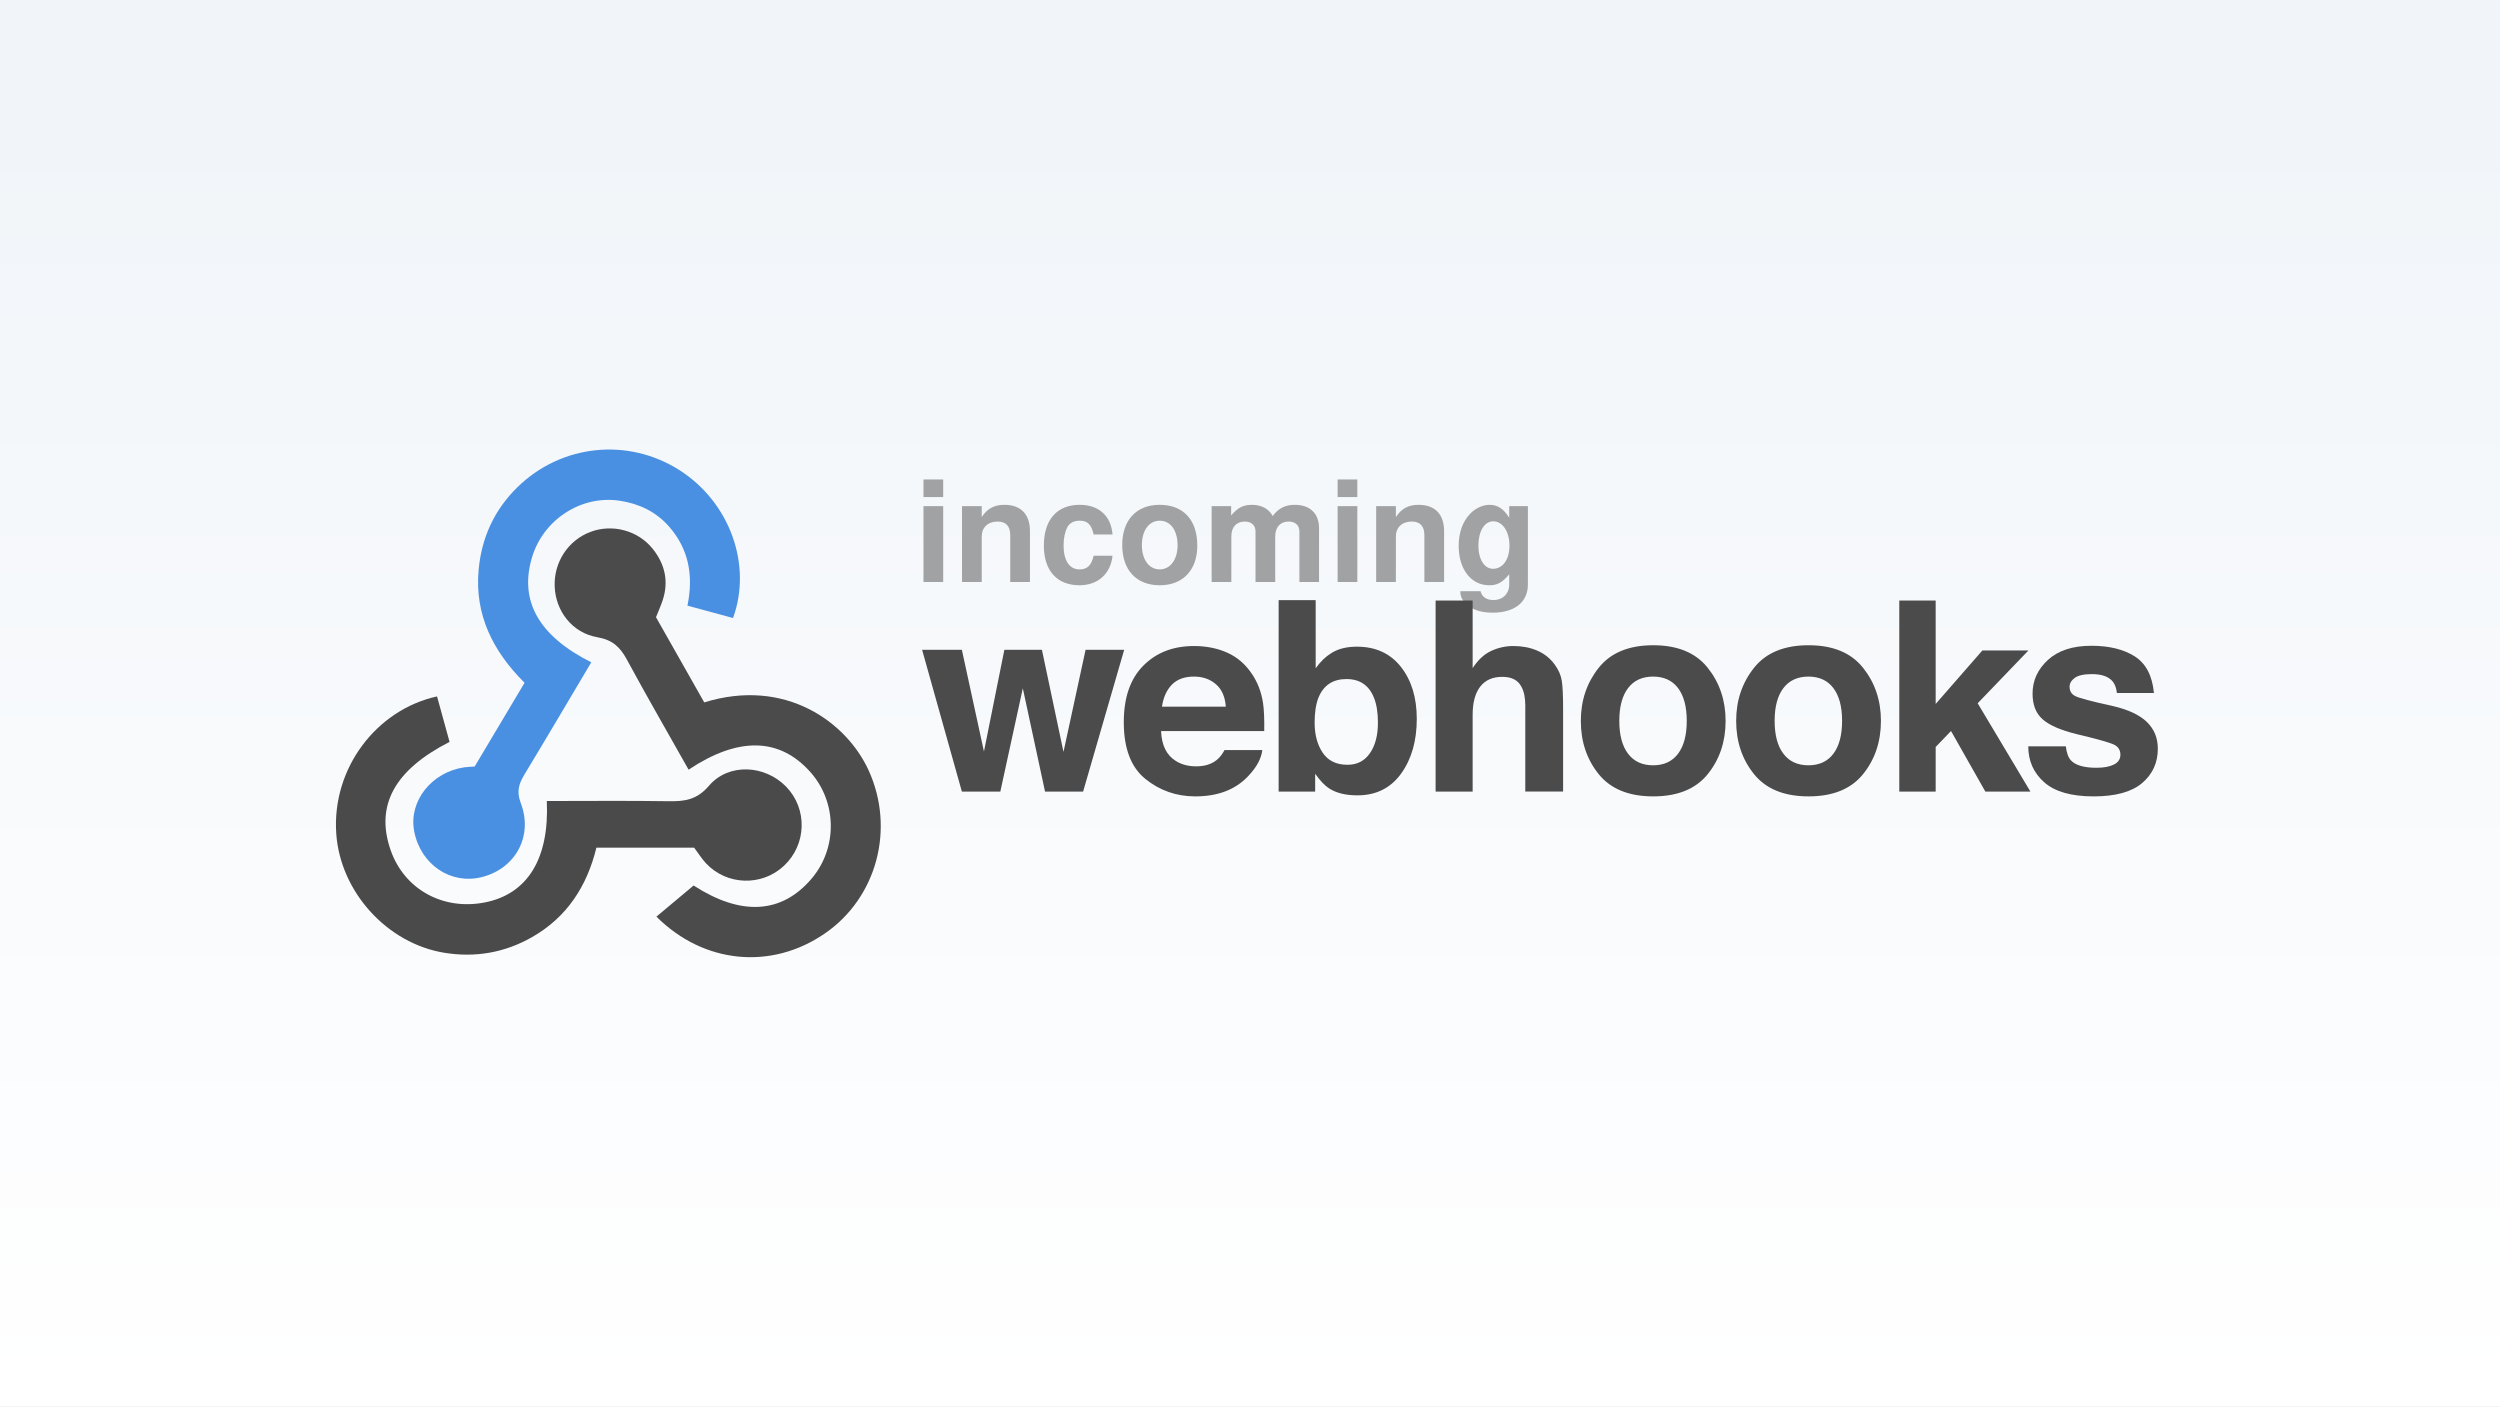
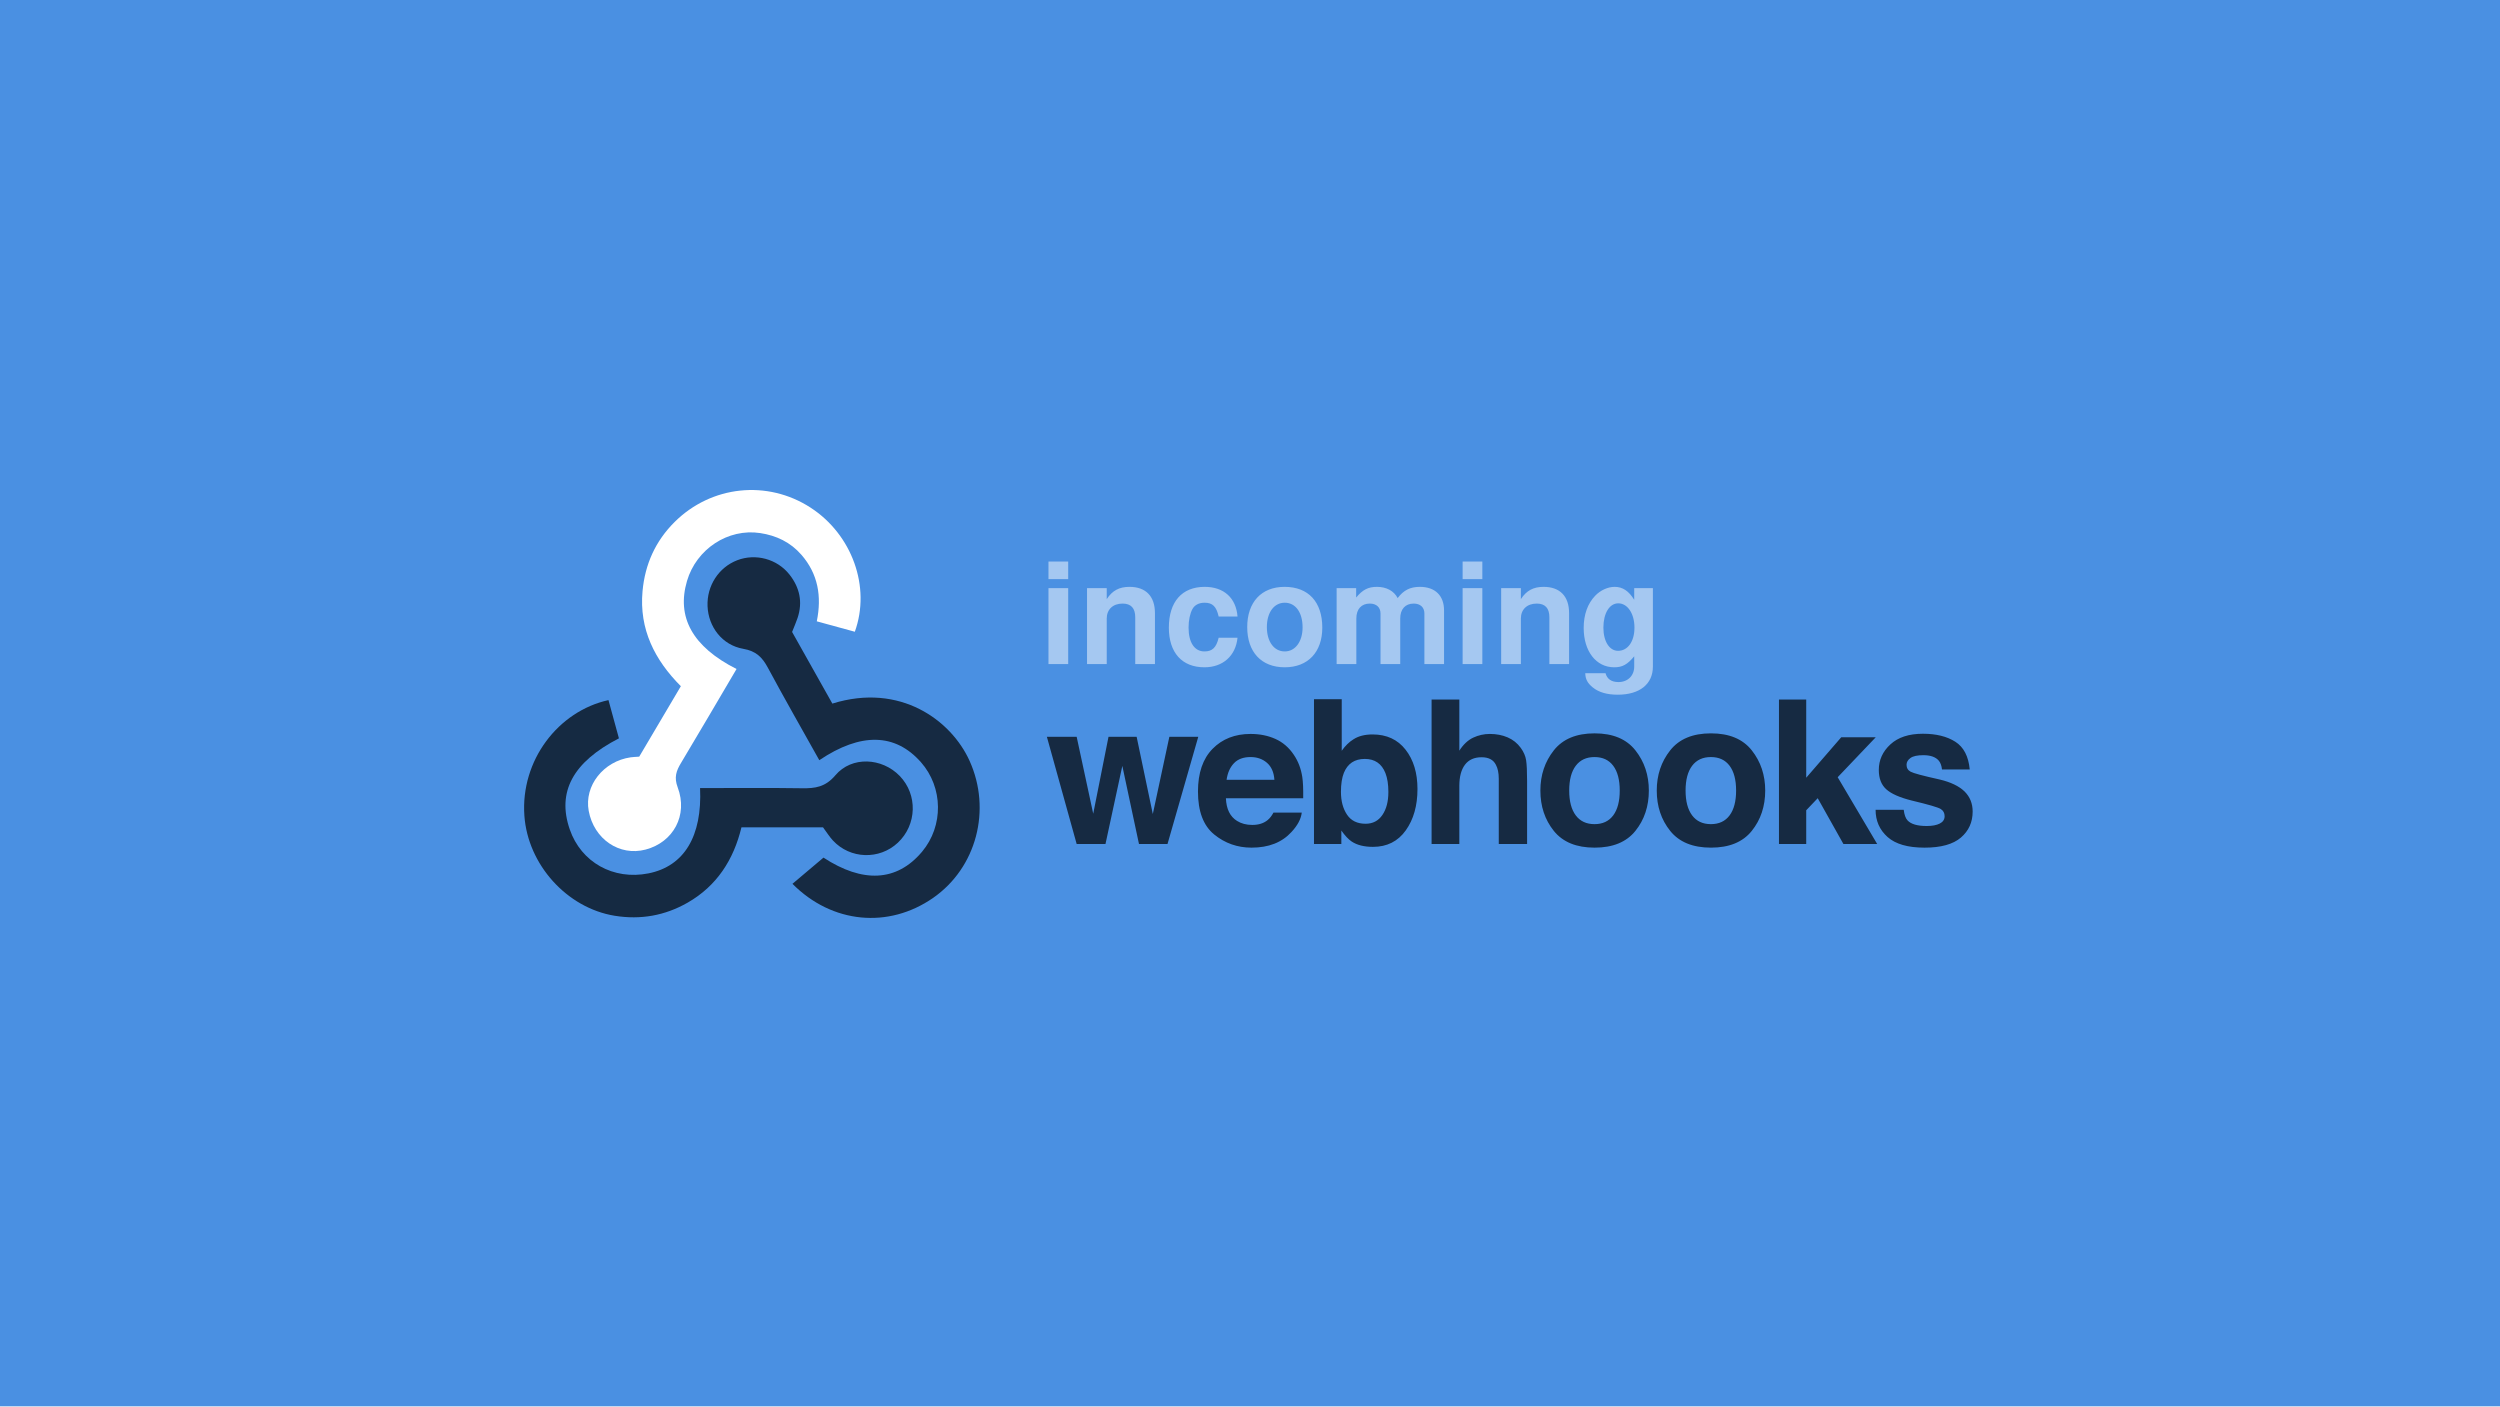
- <svg xmlns="http://www.w3.org/2000/svg" xmlns:xlink="http://www.w3.org/1999/xlink" width="640" height="360" viewBox="0 0 640 360">
-   <defs>
-     <linearGradient id="picture-b" x1="50%" x2="50%" y1="100%" y2="8.717%">
-       <stop offset="0%" stop-color="#FFF" />
-       <stop offset="100%" stop-color="#F1F5F9" />
-     </linearGradient>
-     <rect id="picture-a" width="640" height="360" />
-   </defs>
+ <svg xmlns="http://www.w3.org/2000/svg" width="640" height="360" viewBox="0 0 640 360">
  <g fill="none" fill-rule="evenodd">
-     <rect width="640" height="360" />
-     <mask id="picture-c" fill="#fff">
-       <use xlink:href="#picture-a" />
-     </mask>
-     <use fill="url(#picture-b)" xlink:href="#picture-a" />
-     <g mask="url(#picture-c)">
-       <g transform="translate(86 114)">
-         <path fill="#4A90E2" d="M65.366,55.554 C59.564,65.315 54.006,74.768 48.331,84.15 C46.874,86.558 46.153,88.52 47.317,91.582 C50.531,100.04 45.997,108.27 37.476,110.505 C29.439,112.612 21.61,107.326 20.015,98.714 C18.602,91.092 24.512,83.62 32.908,82.429 C33.612,82.328 34.33,82.316 35.513,82.227 C39.627,75.322 43.842,68.249 48.285,60.791 C40.252,52.797 35.47,43.451 36.529,31.87 C37.277,23.684 40.493,16.61 46.371,10.812 C57.63,-0.291 74.806,-2.089 88.063,6.433 C100.795,14.62 106.626,30.566 101.656,44.214 C97.908,43.196 94.134,42.171 89.985,41.044 C91.546,33.457 90.392,26.642 85.278,20.805 C81.9,16.951 77.565,14.931 72.636,14.187 C62.754,12.693 53.052,19.047 50.173,28.754 C46.905,39.772 51.851,48.772 65.366,55.554 Z" />
-         <text font-family="Helvetica-Bold, Helvetica" font-size="36" font-weight="bold" opacity=".5">
-           <tspan x="148.002" y="35" fill="#4B4B4B">incoming</tspan>
-         </text>
-         <path fill="#4B4B4B" d="M81.935,44.01 C86.022,51.227 90.172,58.553 94.285,65.812 C115.076,59.374 130.75,70.893 136.374,83.225 C143.166,98.121 138.523,115.765 125.183,124.955 C111.491,134.39 94.175,132.778 82.044,120.659 C85.136,118.069 88.242,115.466 91.562,112.687 C103.544,120.454 114.024,120.089 121.804,110.891 C128.438,103.044 128.294,91.345 121.468,83.663 C113.589,74.799 103.036,74.528 90.28,83.038 C84.989,73.642 79.605,64.321 74.481,54.857 C72.754,51.667 70.846,49.817 66.952,49.142 C60.448,48.013 56.25,42.424 55.998,36.162 C55.75,29.968 59.395,24.37 65.094,22.189 C70.738,20.028 77.361,21.772 81.157,26.575 C84.26,30.5 85.246,34.916 83.614,39.756 C83.16,41.105 82.571,42.411 81.935,44.01 Z" />
-         <path fill="#4A4A4A" d="M91.704,103.008 L66.676,103.008 C64.277,112.883 59.096,120.856 50.168,125.926 C43.228,129.866 35.747,131.203 27.785,129.916 C13.127,127.55 1.14,114.342 0.085,99.47 C-1.109,82.622 10.461,67.647 25.883,64.283 C26.948,68.153 28.023,72.06 29.088,75.921 C14.939,83.146 10.042,92.25 14.001,103.633 C17.488,113.651 27.39,119.142 38.142,117.018 C49.121,114.85 54.657,105.717 53.982,91.059 C64.391,91.059 74.809,90.951 85.219,91.112 C89.283,91.176 92.422,90.754 95.484,87.168 C100.526,81.265 109.806,81.798 115.235,87.372 C120.784,93.069 120.518,102.235 114.646,107.691 C108.981,112.956 100.03,112.675 94.73,107.002 C93.64,105.833 92.782,104.444 91.704,103.008 Z" />
-         <polygon fill="#4B4B4B" points="171.117 52.348 180.731 52.348 186.254 78.486 191.909 52.348 201.79 52.348 191.278 88.642 181.53 88.642 175.84 62.203 170.084 88.642 160.237 88.642 150.057 52.348 160.237 52.348 165.893 78.386" />
-         <path fill="#4B4B4B" d="M228.178 53.083C230.708 54.217 232.796 56.007 234.445 58.452 235.93 60.609 236.893 63.11 237.334 65.957 237.588 67.624 237.693 70.025 237.646 73.159L211.234 73.159C211.382 76.8 212.646 79.354 215.028 80.818 216.475 81.729 218.218 82.183 220.255 82.183 222.415 82.183 224.169 81.628 225.52 80.519 226.257 79.918 226.907 79.087 227.471 78.021L237.152 78.021C236.897 80.174 235.725 82.362 233.636 84.58 230.387 88.11 225.841 89.875 219.994 89.875 215.168 89.875 210.91 88.386 207.222 85.409 203.532 82.432 201.688 77.588 201.688 70.878 201.688 64.59 203.353 59.769 206.683 56.415 210.013 53.06 214.335 51.383 219.651 51.383 222.805 51.382 225.649 51.95 228.178 53.083zM213.994 61.282C212.654 62.663 211.81 64.536 211.467 66.899L227.802 66.899C227.629 64.379 226.788 62.467 225.277 61.164 223.765 59.859 221.89 59.206 219.653 59.206 217.22 59.207 215.333 59.898 213.994 61.282zM272.626 56.709C275.34 60.151 276.695 64.59 276.695 70.029 276.695 75.667 275.358 80.34 272.682 84.047 270.006 87.755 266.273 89.609 261.481 89.609 258.47 89.609 256.053 89.009 254.224 87.81 253.131 87.101 251.95 85.857 250.681 84.082L250.681 88.643 241.332 88.643 241.332 39.628 250.814 39.628 250.814 57.076C252.019 55.389 253.347 54.102 254.798 53.213 256.518 52.104 258.705 51.549 261.36 51.549 266.156 51.549 269.914 53.268 272.626 56.709zM264.701 78.819C266.066 76.845 266.749 74.247 266.749 71.028 266.749 68.453 266.413 66.321 265.741 64.636 264.467 61.438 262.119 59.84 258.697 59.84 255.231 59.84 252.849 61.405 251.553 64.535 250.882 66.2 250.546 68.353 250.546 70.995 250.546 74.103 251.24 76.678 252.626 78.721 254.012 80.763 256.125 81.784 258.966 81.784 261.426 81.783 263.337 80.796 264.701 78.819zM307.512 52.548C309.332 53.326 310.828 54.514 311.998 56.114 312.993 57.47 313.599 58.864 313.821 60.297 314.042 61.729 314.153 64.068 314.153 67.311L314.153 88.641 304.472 88.641 304.472 66.541C304.472 64.585 304.14 63.006 303.48 61.807 302.622 60.118 300.992 59.273 298.594 59.273 296.104 59.273 294.218 60.112 292.929 61.79 291.642 63.468 290.997 65.863 290.997 68.974L290.997 88.642 281.516 88.642 281.516 39.728 290.997 39.728 290.997 57.042C292.368 54.935 293.952 53.463 295.749 52.631 297.55 51.798 299.444 51.383 301.433 51.383 303.664 51.382 305.689 51.771 307.512 52.548zM351.163 84.202C348.103 87.983 343.456 89.874 337.224 89.874 330.991 89.874 326.345 87.983 323.283 84.202 320.224 80.42 318.693 75.869 318.693 70.544 318.693 65.311 320.224 60.775 323.283 56.937 326.344 53.101 330.991 51.182 337.224 51.182 343.456 51.182 348.102 53.101 351.163 56.937 354.225 60.775 355.755 65.311 355.755 70.544 355.755 75.869 354.225 80.42 351.163 84.202zM343.579 78.958C345.064 76.985 345.808 74.181 345.808 70.545 345.808 66.911 345.064 64.112 343.579 62.15 342.093 60.19 339.964 59.207 337.192 59.207 334.42 59.207 332.285 60.189 330.787 62.15 329.29 64.112 328.542 66.91 328.542 70.545 328.542 74.181 329.29 76.985 330.787 78.958 332.285 80.93 334.418 81.916 337.192 81.916 339.964 81.916 342.093 80.93 343.579 78.958zM390.928 84.202C387.868 87.983 383.221 89.874 376.988 89.874 370.755 89.874 366.111 87.983 363.05 84.202 359.989 80.42 358.458 75.869 358.458 70.544 358.458 65.311 359.989 60.775 363.05 56.937 366.11 53.101 370.755 51.182 376.988 51.182 383.221 51.182 387.867 53.101 390.928 56.937 393.989 60.775 395.52 65.311 395.52 70.544 395.52 75.869 393.989 80.42 390.928 84.202zM383.344 78.958C384.829 76.985 385.573 74.181 385.573 70.545 385.573 66.911 384.829 64.112 383.344 62.15 381.858 60.19 379.729 59.207 376.958 59.207 374.185 59.207 372.049 60.189 370.552 62.15 369.054 64.112 368.307 66.91 368.307 70.545 368.307 74.181 369.054 76.985 370.552 78.958 372.049 80.93 374.184 81.916 376.958 81.916 379.729 81.916 381.858 80.93 383.344 78.958z" />
-         <polygon fill="#4B4B4B" points="400.218 39.728 409.533 39.728 409.533 66.206 421.491 52.515 433.282 52.515 420.284 66.036 433.785 88.643 422.246 88.643 413.46 73.137 409.533 77.222 409.533 88.643 400.218 88.643" />
-         <path fill="#4B4B4B" d="M442.851,77.054 C443.052,78.742 443.487,79.941 444.155,80.651 C445.336,81.916 447.519,82.549 450.706,82.549 C452.578,82.549 454.066,82.272 455.169,81.716 C456.273,81.161 456.824,80.328 456.824,79.218 C456.824,78.153 456.381,77.343 455.491,76.787 C454.603,76.232 451.296,75.278 445.572,73.924 C441.451,72.904 438.549,71.626 436.861,70.095 C435.177,68.585 434.334,66.411 434.334,63.569 C434.334,60.217 435.652,57.337 438.285,54.928 C440.919,52.52 444.624,51.316 449.403,51.316 C453.937,51.316 457.632,52.22 460.489,54.029 C463.345,55.839 464.984,58.964 465.407,63.403 L455.925,63.403 C455.791,62.182 455.447,61.217 454.892,60.506 C453.845,59.219 452.066,58.574 449.552,58.574 C447.485,58.574 446.012,58.897 445.133,59.541 C444.255,60.186 443.815,60.94 443.815,61.805 C443.815,62.894 444.282,63.681 445.216,64.169 C446.15,64.681 449.45,65.557 455.117,66.801 C458.892,67.689 461.724,69.032 463.609,70.83 C465.473,72.651 466.404,74.925 466.404,77.656 C466.404,81.252 465.064,84.189 462.386,86.464 C459.707,88.74 455.568,89.877 449.97,89.877 C444.259,89.877 440.04,88.673 437.32,86.264 C434.596,83.855 433.235,80.787 433.235,77.057 L442.851,77.057 L442.851,77.054 Z" />
-       </g>
+     <rect width="640" height="360" fill="#4A90E2" />
+     <g transform="translate(134 125)">
+       <path fill="#FFF" d="M54.552,46.265 C49.711,54.477 45.072,62.428 40.337,70.32 C39.121,72.346 38.519,73.996 39.491,76.572 C42.173,83.686 38.389,90.61 31.278,92.489 C24.572,94.262 18.038,89.815 16.707,82.572 C15.528,76.16 20.46,69.874 27.467,68.872 C28.054,68.788 28.653,68.778 29.64,68.703 C33.073,62.894 36.591,56.945 40.298,50.671 C33.595,43.946 29.605,36.084 30.488,26.343 C31.112,19.457 33.796,13.507 38.702,8.629 C48.097,-0.711 62.431,-2.223 73.493,4.946 C84.118,11.832 88.984,25.246 84.836,36.726 C81.709,35.871 78.559,35.008 75.097,34.06 C76.4,27.678 75.436,21.945 71.169,17.035 C68.35,13.793 64.733,12.094 60.619,11.468 C52.373,10.211 44.277,15.556 41.874,23.722 C39.147,32.99 43.274,40.561 54.552,46.265 Z" />
+       <path fill="#4B4B4B" d="M68.777,36.78 C72.187,42.85 75.651,49.013 79.083,55.119 C96.432,49.704 109.513,59.393 114.206,69.767 C119.874,82.298 115.999,97.139 104.867,104.87 C93.441,112.806 78.991,111.45 68.868,101.256 C71.448,99.077 74.04,96.888 76.811,94.55 C86.81,101.084 95.555,100.776 102.047,93.039 C107.583,86.439 107.463,76.597 101.767,70.135 C95.192,62.679 86.386,62.451 75.741,69.609 C71.325,61.706 66.833,53.865 62.557,45.904 C61.115,43.221 59.523,41.664 56.273,41.097 C50.846,40.147 47.343,35.445 47.132,30.178 C46.926,24.968 49.968,20.259 54.723,18.424 C59.433,16.607 64.96,18.074 68.128,22.114 C70.717,25.415 71.54,29.13 70.178,33.201 C69.799,34.336 69.308,35.435 68.777,36.78 Z" style="mix-blend-mode:multiply" />
+       <path fill="#4A4A4A" d="M76.697,86.8 L55.811,86.8 C53.81,95.107 49.486,101.814 42.035,106.079 C36.244,109.394 30.001,110.518 23.357,109.435 C11.125,107.445 1.122,96.335 0.242,83.824 C-0.755,69.652 8.9,57.055 21.77,54.226 C22.658,57.481 23.556,60.768 24.444,64.015 C12.637,70.093 8.55,77.751 11.855,87.326 C14.764,95.753 23.027,100.372 31.999,98.586 C41.162,96.762 45.782,89.079 45.218,76.75 C53.904,76.75 62.598,76.659 71.285,76.794 C74.677,76.848 77.296,76.493 79.852,73.476 C84.059,68.511 91.803,68.959 96.334,73.648 C100.965,78.44 100.743,86.15 95.842,90.74 C91.114,95.169 83.645,94.932 79.222,90.161 C78.313,89.177 77.596,88.009 76.697,86.8 Z" style="mix-blend-mode:multiply" />
    </g>
+     <path fill="#4B4B4B" d="M283.777,188.619 L290.98,188.619 L295.118,208.386 L299.354,188.619 L306.757,188.619 L298.881,216.066 L291.579,216.066 L287.316,196.072 L283.004,216.066 L275.627,216.066 L268,188.619 L275.627,188.619 L279.864,208.31 L283.777,188.619 Z M326.526,189.175 C328.421,190.033 329.986,191.386 331.221,193.235 C332.334,194.866 333.056,196.758 333.386,198.911 C333.576,200.172 333.655,201.987 333.619,204.358 L313.832,204.358 C313.943,207.111 314.89,209.042 316.674,210.149 C317.759,210.838 319.064,211.182 320.591,211.182 C322.209,211.182 323.523,210.762 324.535,209.923 C325.087,209.469 325.574,208.841 325.997,208.034 L333.249,208.034 C333.058,209.662 332.18,211.317 330.615,212.994 C328.181,215.664 324.775,216.998 320.395,216.998 C316.78,216.998 313.589,215.872 310.826,213.622 C308.062,211.37 306.68,207.707 306.68,202.632 C306.68,197.877 307.928,194.231 310.423,191.695 C312.917,189.157 316.155,187.889 320.138,187.889 C322.501,187.888 324.631,188.318 326.526,189.175 Z M315.9,195.375 C314.896,196.42 314.264,197.836 314.007,199.623 L326.245,199.623 C326.115,197.718 325.485,196.272 324.353,195.286 C323.22,194.299 321.815,193.806 320.14,193.806 C318.317,193.807 316.903,194.329 315.9,195.375 Z M359.826,191.917 C361.859,194.52 362.874,197.877 362.874,201.99 C362.874,206.254 361.873,209.788 359.867,212.591 C357.863,215.395 355.066,216.797 351.476,216.797 C349.221,216.797 347.41,216.344 346.039,215.437 C345.221,214.9 344.336,213.96 343.385,212.618 L343.385,216.067 L336.381,216.067 L336.381,179 L343.484,179 L343.484,192.195 C344.387,190.919 345.383,189.945 346.47,189.274 C347.758,188.435 349.396,188.015 351.385,188.015 C354.979,188.015 357.794,189.315 359.826,191.917 Z M353.889,208.638 C354.911,207.144 355.423,205.18 355.423,202.746 C355.423,200.798 355.171,199.186 354.668,197.912 C353.713,195.494 351.954,194.285 349.391,194.285 C346.793,194.285 345.009,195.468 344.038,197.836 C343.535,199.095 343.283,200.723 343.283,202.721 C343.283,205.071 343.803,207.018 344.842,208.563 C345.881,210.108 347.463,210.88 349.592,210.88 C351.435,210.879 352.867,210.133 353.889,208.638 Z M385.961,188.77 C387.325,189.359 388.446,190.257 389.322,191.467 C390.067,192.493 390.522,193.547 390.688,194.631 C390.854,195.714 390.936,197.482 390.936,199.935 L390.936,216.066 L383.684,216.066 L383.684,199.353 C383.684,197.873 383.435,196.679 382.941,195.773 C382.298,194.496 381.077,193.857 379.28,193.857 C377.415,193.857 376.002,194.491 375.036,195.76 C374.072,197.029 373.589,198.839 373.589,201.193 L373.589,216.066 L366.486,216.066 L366.486,179.075 L373.589,179.075 L373.589,192.169 C374.616,190.575 375.802,189.463 377.149,188.833 C378.498,188.203 379.917,187.889 381.408,187.889 C383.078,187.888 384.596,188.183 385.961,188.77 Z M418.664,212.708 C416.371,215.568 412.89,216.998 408.221,216.998 C403.551,216.998 400.071,215.568 397.777,212.708 C395.485,209.849 394.338,206.406 394.338,202.38 C394.338,198.422 395.485,194.992 397.777,192.09 C400.07,189.189 403.551,187.738 408.221,187.738 C412.89,187.738 416.371,189.189 418.664,192.09 C420.958,194.992 422.104,198.422 422.104,202.38 C422.104,206.406 420.958,209.849 418.664,212.708 Z M412.982,208.742 C414.095,207.251 414.652,205.13 414.652,202.381 C414.652,199.632 414.095,197.516 412.982,196.032 C411.869,194.55 410.274,193.807 408.197,193.807 C406.12,193.807 404.521,194.549 403.399,196.032 C402.277,197.516 401.717,199.632 401.717,202.381 C401.717,205.13 402.277,207.251 403.399,208.742 C404.521,210.234 406.119,210.98 408.197,210.98 C410.274,210.98 411.869,210.234 412.982,208.742 Z M448.455,212.708 C446.163,215.568 442.681,216.998 438.011,216.998 C433.342,216.998 429.862,215.568 427.57,212.708 C425.276,209.849 424.129,206.406 424.129,202.38 C424.129,198.422 425.276,194.992 427.57,192.09 C429.861,189.189 433.342,187.738 438.011,187.738 C442.681,187.738 446.162,189.189 448.455,192.09 C450.748,194.992 451.895,198.422 451.895,202.38 C451.895,206.406 450.748,209.849 448.455,212.708 Z M442.773,208.742 C443.885,207.251 444.443,205.13 444.443,202.381 C444.443,199.632 443.885,197.516 442.773,196.032 C441.66,194.55 440.065,193.807 437.989,193.807 C435.911,193.807 434.311,194.549 433.189,196.032 C432.068,197.516 431.508,199.632 431.508,202.381 C431.508,205.13 432.068,207.251 433.189,208.742 C434.311,210.234 435.91,210.98 437.989,210.98 C440.065,210.98 441.66,210.234 442.773,208.742 Z M455.415,179.075 L462.393,179.075 L462.393,199.099 L471.352,188.746 L480.185,188.746 L470.448,198.97 L480.562,216.067 L471.917,216.067 L465.336,204.34 L462.393,207.43 L462.393,216.067 L455.415,216.067 L455.415,179.075 Z M487.354,207.303 C487.505,208.58 487.831,209.486 488.331,210.023 C489.216,210.98 490.851,211.458 493.239,211.458 C494.642,211.458 495.756,211.249 496.583,210.828 C497.41,210.408 497.823,209.779 497.823,208.94 C497.823,208.134 497.491,207.522 496.824,207.101 C496.159,206.681 493.681,205.96 489.393,204.936 C486.306,204.165 484.131,203.198 482.867,202.04 C481.605,200.898 480.973,199.254 480.973,197.105 C480.973,194.57 481.961,192.392 483.934,190.571 C485.907,188.749 488.683,187.838 492.263,187.838 C495.66,187.838 498.428,188.523 500.568,189.891 C502.708,191.259 503.936,193.622 504.252,196.98 L497.149,196.98 C497.049,196.056 496.791,195.326 496.375,194.788 C495.591,193.816 494.258,193.328 492.375,193.328 C490.826,193.328 489.723,193.572 489.064,194.059 C488.406,194.546 488.077,195.117 488.077,195.771 C488.077,196.594 488.427,197.19 489.126,197.559 C489.826,197.946 492.298,198.609 496.544,199.549 C499.372,200.221 501.493,201.236 502.906,202.596 C504.302,203.973 505,205.693 505,207.758 C505,210.478 503.996,212.699 501.99,214.419 C499.983,216.14 496.882,217 492.687,217 C488.409,217 485.249,216.089 483.21,214.268 C481.17,212.446 480.151,210.126 480.151,207.305 L487.354,207.305 L487.354,207.303 Z" style="mix-blend-mode:multiply" />
+     <text fill="#FFF" font-family="Helvetica-Bold, Helvetica" font-size="36" font-weight="bold" opacity=".5">
+       <tspan x="266.002" y="170">incoming</tspan>
+     </text>
  </g>
</svg>
